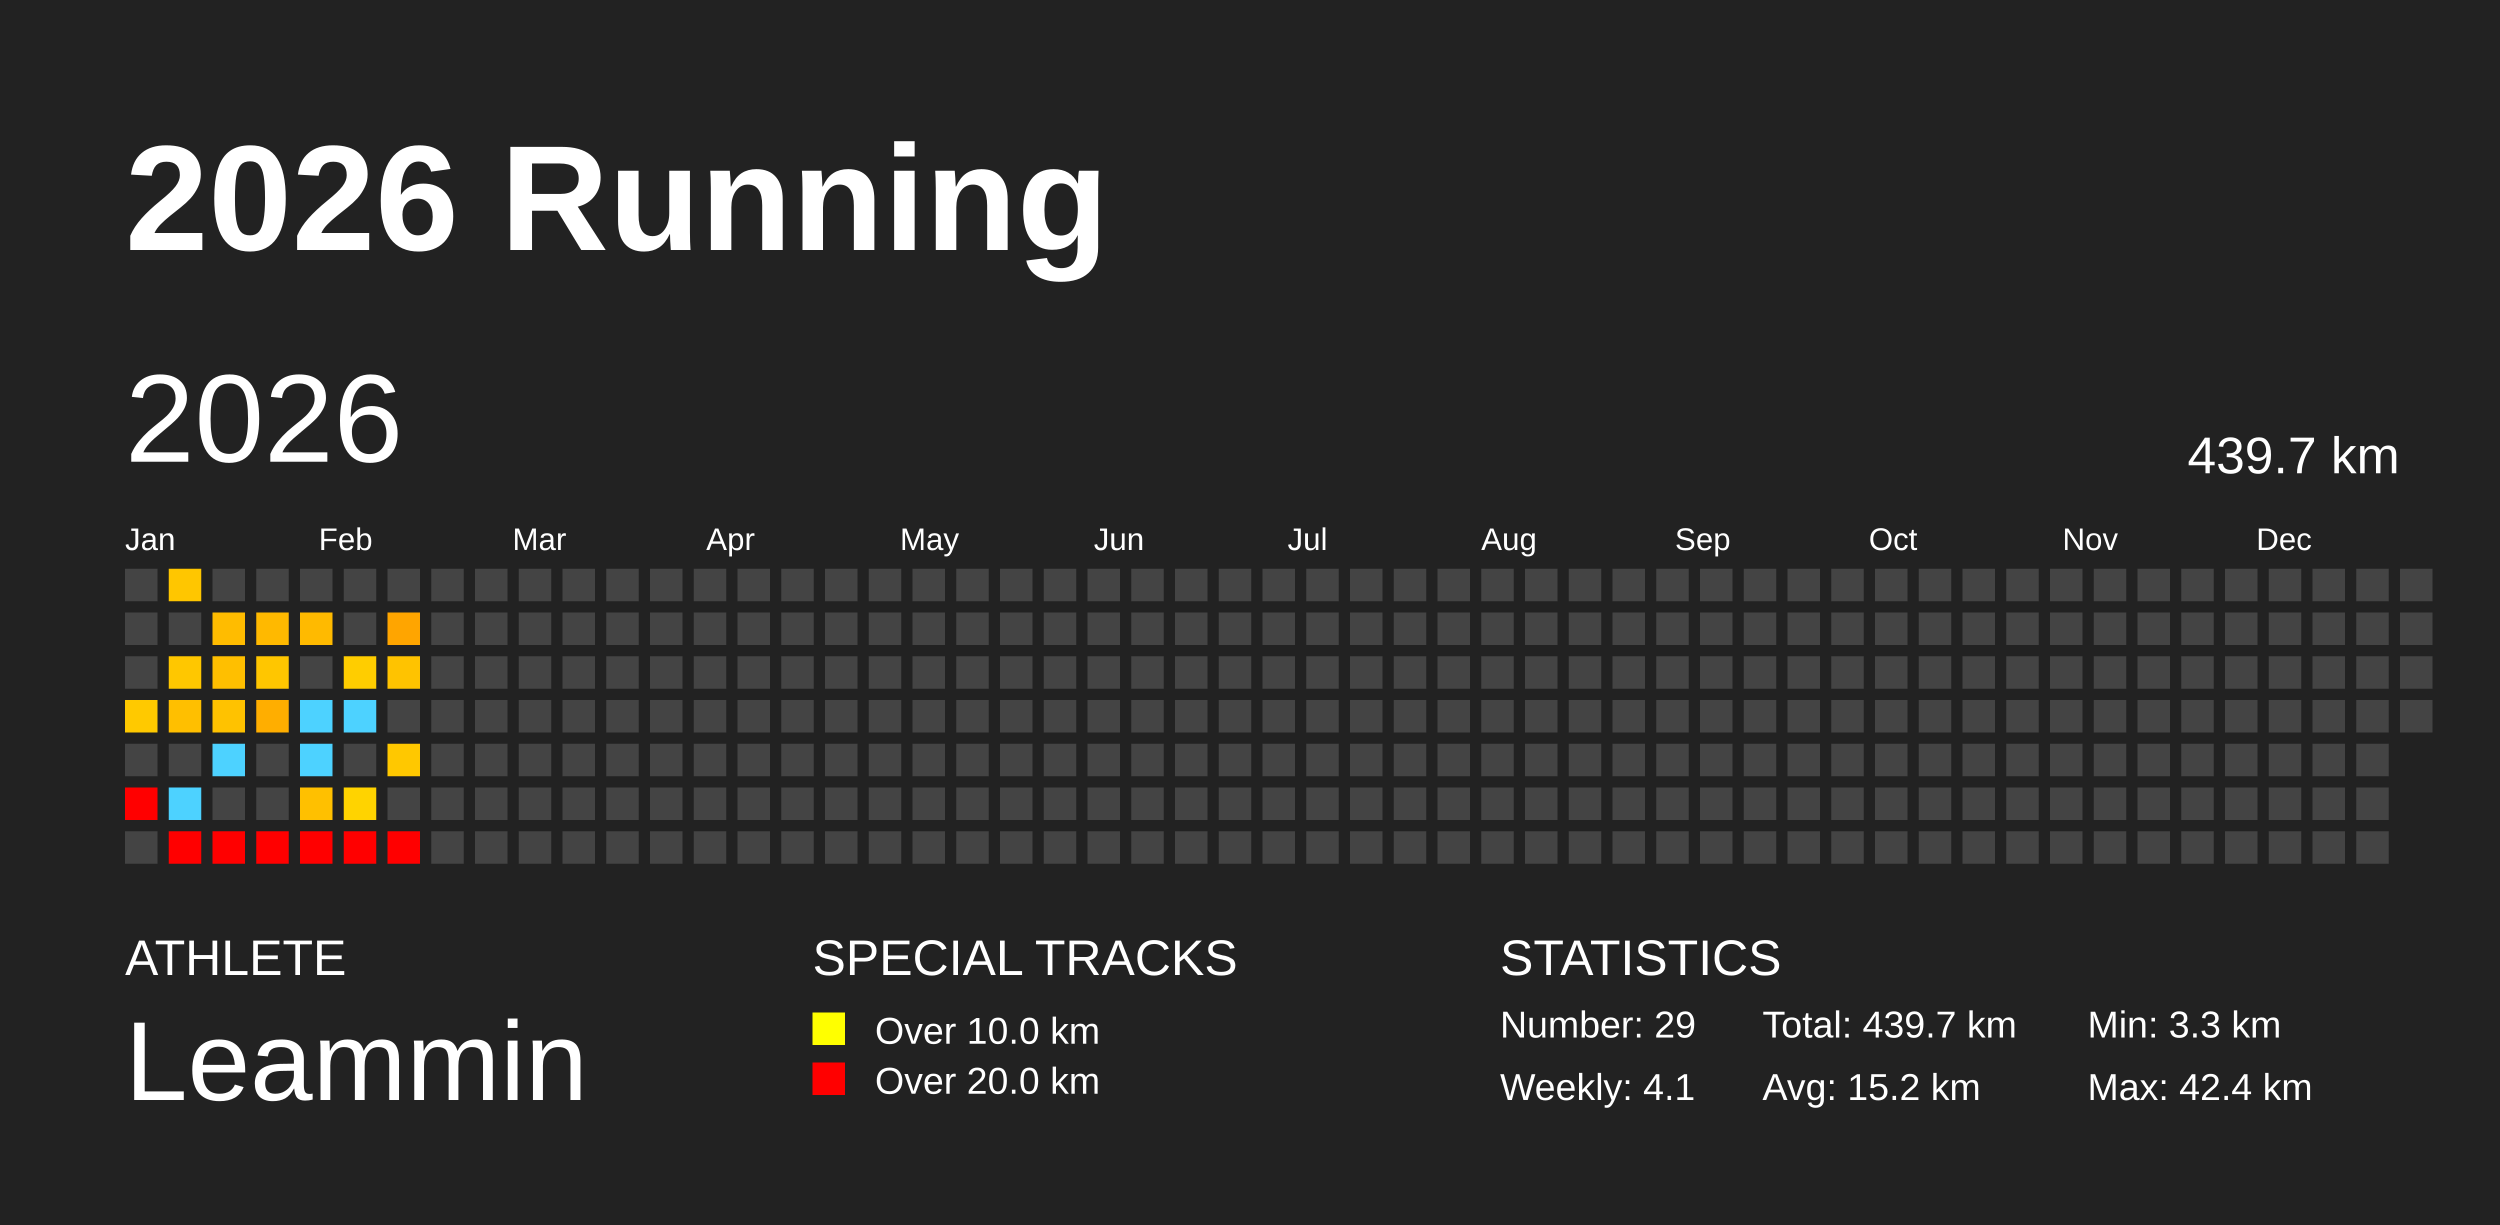
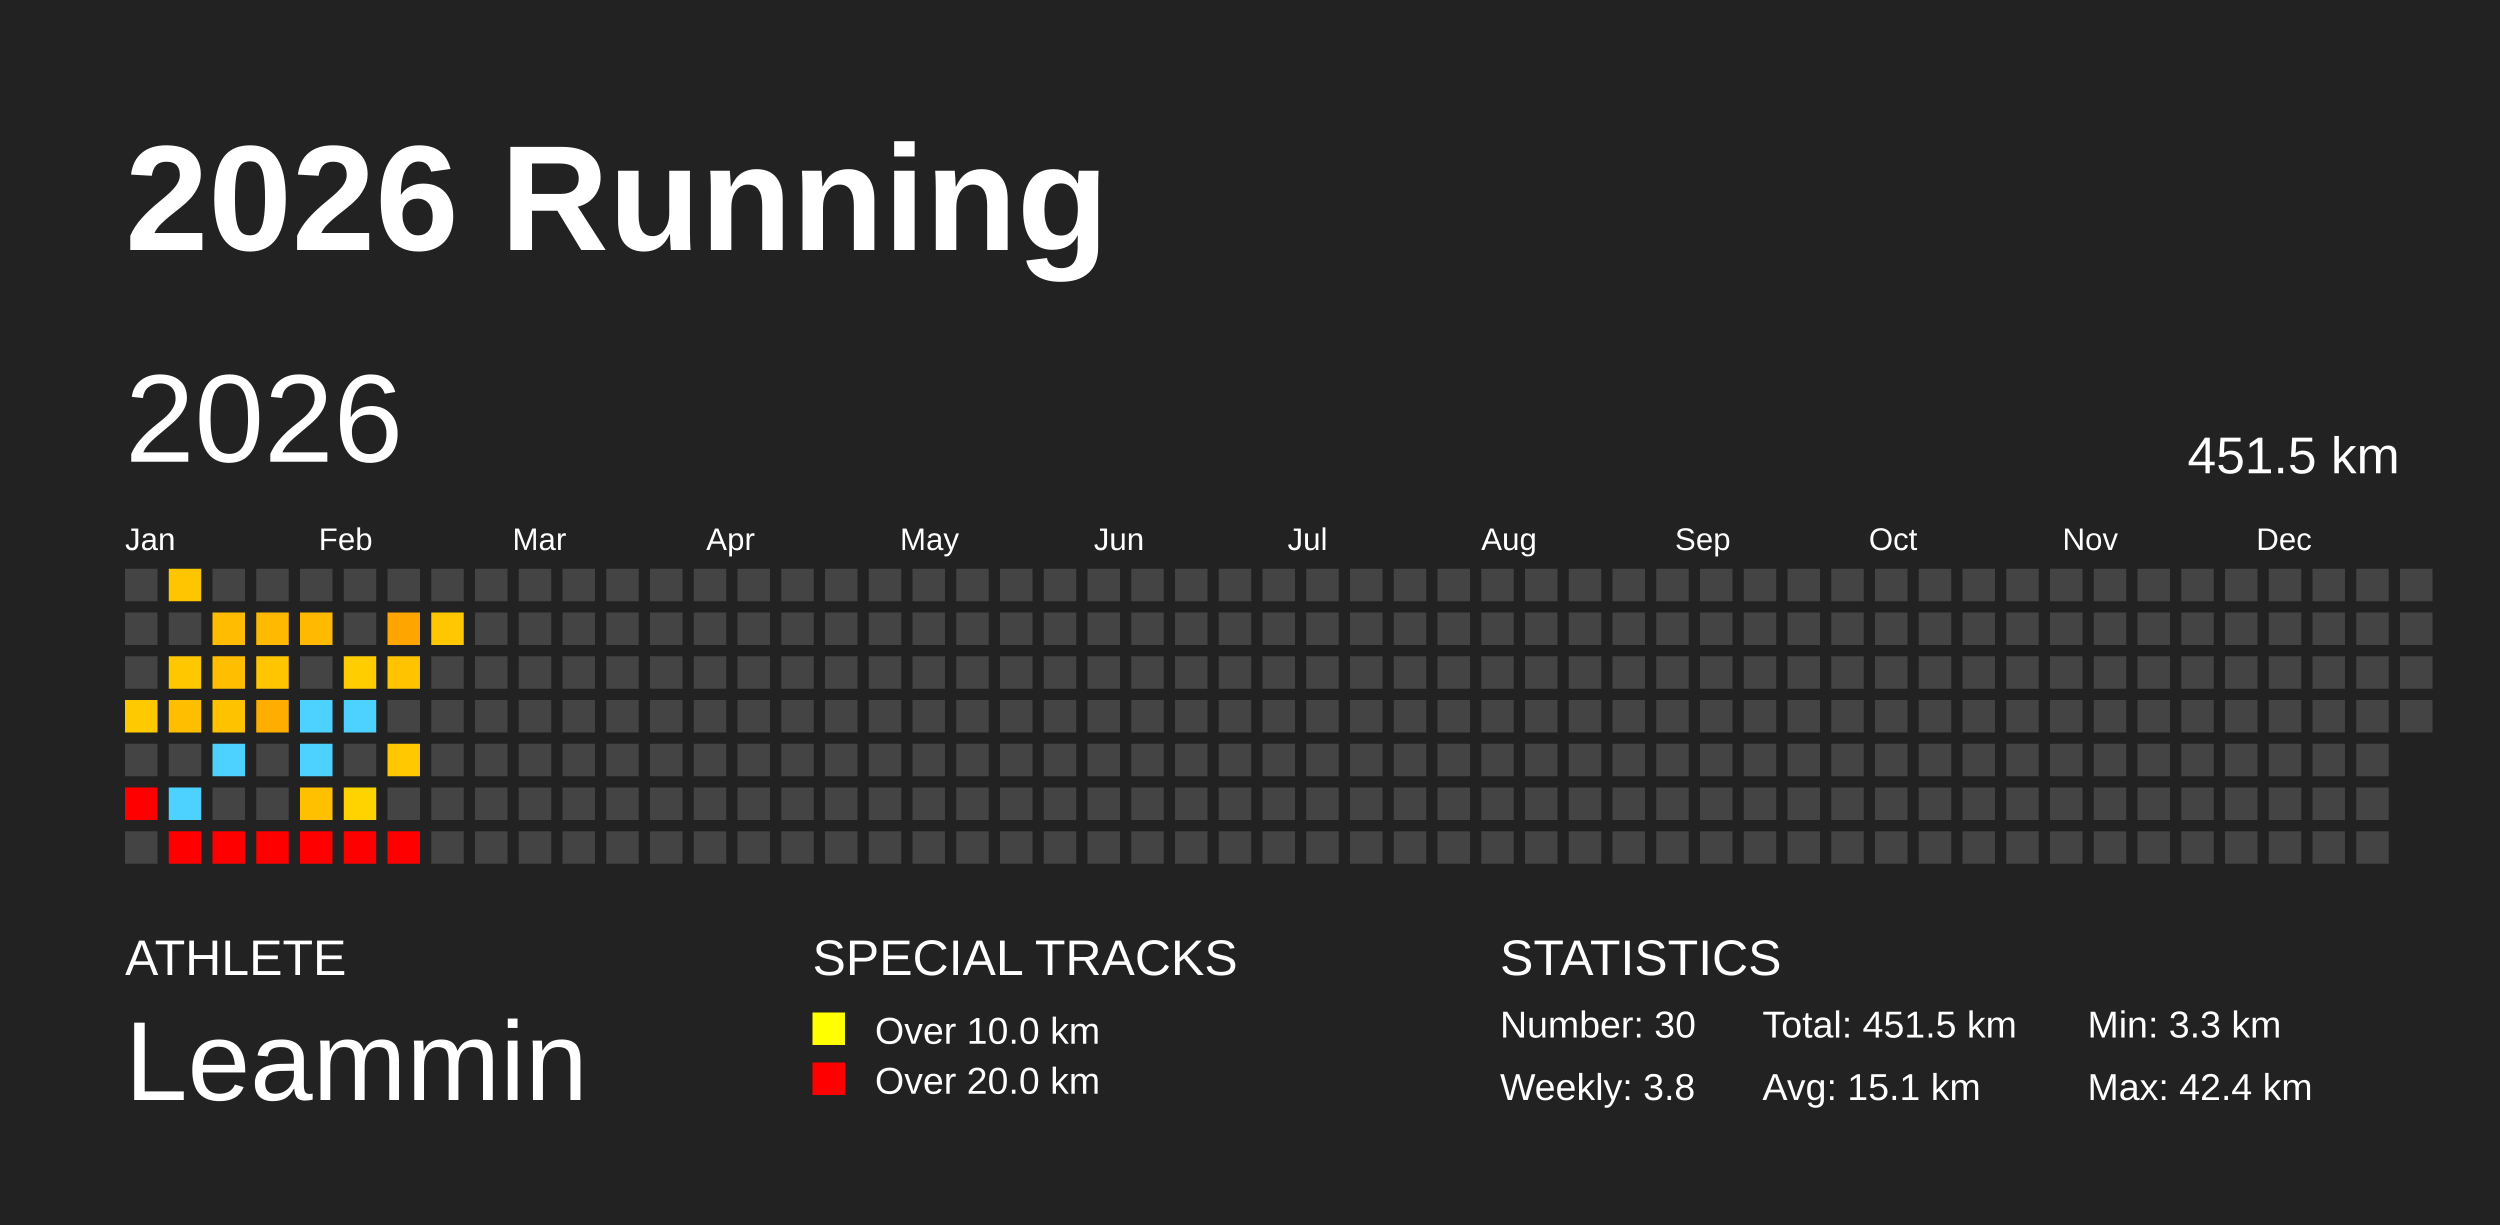
<svg xmlns="http://www.w3.org/2000/svg" baseProfile="full" height="98mm" version="1.1" viewBox="0,0,200,98" width="200mm">
  <defs />
  <rect fill="#222222" height="98" width="200" x="0" y="0" />
  <text fill="#FFFFFF" style="font-size:12px; font-family:Arial; font-weight:bold;" x="10" y="20">2026 Running</text>
  <text fill="#FFFFFF" style="font-size:4px; font-family:Arial" x="10" y="78">ATHLETE</text>
  <text fill="#FFFFFF" style="font-size:9px; font-family:Arial" x="10" y="88">Leammin</text>
  <text fill="#FFFFFF" style="font-size:4px; font-family:Arial" x="65" y="78">SPECIAL TRACKS</text>
  <rect fill="yellow" height="2.6" width="2.6" x="65" y="81" />
  <text fill="#FFFFFF" style="font-size:3px; font-family:Arial" x="70" y="83.5">Over 10.0 km</text>
  <rect fill="red" height="2.6" width="2.6" x="65" y="85" />
  <text fill="#FFFFFF" style="font-size:3px; font-family:Arial" x="70" y="87.5">Over 20.0 km</text>
  <text fill="#FFFFFF" style="font-size:4px; font-family:Arial" x="120" y="78">STATISTICS</text>
-   <text fill="#FFFFFF" style="font-size:3px; font-family:Arial" x="120" y="83">Number: 29</text>
-   <text fill="#FFFFFF" style="font-size:3px; font-family:Arial" x="120" y="88">Weekly: 4.1</text>
-   <text fill="#FFFFFF" style="font-size:3px; font-family:Arial" x="141" y="83">Total: 439.7 km</text>
-   <text fill="#FFFFFF" style="font-size:3px; font-family:Arial" x="141" y="88">Avg: 15.2 km</text>
+   <text fill="#FFFFFF" style="font-size:3px; font-family:Arial" x="120" y="83">Number: 30</text>
+   <text fill="#FFFFFF" style="font-size:3px; font-family:Arial" x="120" y="88">Weekly: 3.8</text>
+   <text fill="#FFFFFF" style="font-size:3px; font-family:Arial" x="141" y="83">Total: 451.5 km</text>
+   <text fill="#FFFFFF" style="font-size:3px; font-family:Arial" x="141" y="88">Avg: 15.1 km</text>
  <text fill="#FFFFFF" style="font-size:3px; font-family:Arial" x="167" y="83">Min: 3.3 km</text>
  <text fill="#FFFFFF" style="font-size:3px; font-family:Arial" x="167" y="88">Max: 42.4 km</text>
  <text dominant-baseline="hanging" fill="#FFFFFF" style="font-size:10.0px; font-family:Arial;" x="10" y="30">2026</text>
-   <text dominant-baseline="hanging" fill="#FFFFFF" style="font-size:4.125px; font-family:Arial;" x="175" y="35">439.7 km</text>
+   <text dominant-baseline="hanging" fill="#FFFFFF" style="font-size:4.125px; font-family:Arial;" x="175" y="35">451.5 km</text>
  <text fill="#FFFFFF" style="font-size:2.5px; font-family:Arial" x="10.0" y="44">Jan</text>
  <text fill="#FFFFFF" style="font-size:2.5px; font-family:Arial" x="25.5" y="44">Feb</text>
  <text fill="#FFFFFF" style="font-size:2.5px; font-family:Arial" x="41.0" y="44">Mar</text>
  <text fill="#FFFFFF" style="font-size:2.5px; font-family:Arial" x="56.5" y="44">Apr</text>
  <text fill="#FFFFFF" style="font-size:2.5px; font-family:Arial" x="72.0" y="44">May</text>
  <text fill="#FFFFFF" style="font-size:2.5px; font-family:Arial" x="87.5" y="44">Jun</text>
  <text fill="#FFFFFF" style="font-size:2.5px; font-family:Arial" x="103.0" y="44">Jul</text>
  <text fill="#FFFFFF" style="font-size:2.5px; font-family:Arial" x="118.5" y="44">Aug</text>
  <text fill="#FFFFFF" style="font-size:2.5px; font-family:Arial" x="134.0" y="44">Sep</text>
  <text fill="#FFFFFF" style="font-size:2.5px; font-family:Arial" x="149.5" y="44">Oct</text>
  <text fill="#FFFFFF" style="font-size:2.5px; font-family:Arial" x="165.0" y="44">Nov</text>
  <text fill="#FFFFFF" style="font-size:2.5px; font-family:Arial" x="180.5" y="44">Dec</text>
  <rect fill="#444444" height="2.6" width="2.6" x="10.0" y="45.5" />
  <rect fill="#444444" height="2.6" width="2.6" x="10.0" y="49.0" />
  <rect fill="#444444" height="2.6" width="2.6" x="10.0" y="52.5" />
  <rect fill="#ffc900" height="2.6" width="2.6" x="10.0" y="56.0" />
  <rect fill="#444444" height="2.6" width="2.6" x="10.0" y="59.5" />
  <rect fill="red" height="2.6" width="2.6" x="10.0" y="63.0" />
  <rect fill="#444444" height="2.6" width="2.6" x="10.0" y="66.5" />
  <rect fill="#ffc600" height="2.6" width="2.6" x="13.5" y="45.5" />
  <rect fill="#444444" height="2.6" width="2.6" x="13.5" y="49.0" />
  <rect fill="#ffc700" height="2.6" width="2.6" x="13.5" y="52.5" />
  <rect fill="#ffbf00" height="2.6" width="2.6" x="13.5" y="56.0" />
  <rect fill="#444444" height="2.6" width="2.6" x="13.5" y="59.5" />
  <rect fill="#4dd2ff" height="2.6" width="2.6" x="13.5" y="63.0" />
  <rect fill="red" height="2.6" width="2.6" x="13.5" y="66.5" />
  <rect fill="#444444" height="2.6" width="2.6" x="17.0" y="45.5" />
  <rect fill="#ffbc00" height="2.6" width="2.6" x="17.0" y="49.0" />
  <rect fill="#ffbf00" height="2.6" width="2.6" x="17.0" y="52.5" />
  <rect fill="#ffc200" height="2.6" width="2.6" x="17.0" y="56.0" />
  <rect fill="#4dd2ff" height="2.6" width="2.6" x="17.0" y="59.5" />
  <rect fill="#444444" height="2.6" width="2.6" x="17.0" y="63.0" />
  <rect fill="red" height="2.6" width="2.6" x="17.0" y="66.5" />
  <rect fill="#444444" height="2.6" width="2.6" x="20.5" y="45.5" />
  <rect fill="#ffb900" height="2.6" width="2.6" x="20.5" y="49.0" />
  <rect fill="#ffc600" height="2.6" width="2.6" x="20.5" y="52.5" />
  <rect fill="#ffae00" height="2.6" width="2.6" x="20.5" y="56.0" />
  <rect fill="#444444" height="2.6" width="2.6" x="20.5" y="59.5" />
  <rect fill="#444444" height="2.6" width="2.6" x="20.5" y="63.0" />
  <rect fill="red" height="2.6" width="2.6" x="20.5" y="66.5" />
  <rect fill="#444444" height="2.6" width="2.6" x="24.0" y="45.5" />
  <rect fill="#ffba00" height="2.6" width="2.6" x="24.0" y="49.0" />
  <rect fill="#444444" height="2.6" width="2.6" x="24.0" y="52.5" />
  <rect fill="#4dd2ff" height="2.6" width="2.6" x="24.0" y="56.0" />
  <rect fill="#4dd2ff" height="2.6" width="2.6" x="24.0" y="59.5" />
  <rect fill="#ffc000" height="2.6" width="2.6" x="24.0" y="63.0" />
  <rect fill="red" height="2.6" width="2.6" x="24.0" y="66.5" />
  <rect fill="#444444" height="2.6" width="2.6" x="27.5" y="45.5" />
  <rect fill="#444444" height="2.6" width="2.6" x="27.5" y="49.0" />
  <rect fill="#ffcd00" height="2.6" width="2.6" x="27.5" y="52.5" />
  <rect fill="#4dd2ff" height="2.6" width="2.6" x="27.5" y="56.0" />
  <rect fill="#444444" height="2.6" width="2.6" x="27.5" y="59.5" />
  <rect fill="#ffd300" height="2.6" width="2.6" x="27.5" y="63.0" />
  <rect fill="red" height="2.6" width="2.6" x="27.5" y="66.5" />
  <rect fill="#444444" height="2.6" width="2.6" x="31.0" y="45.5" />
  <rect fill="#ffa500" height="2.6" width="2.6" x="31.0" y="49.0" />
  <rect fill="#ffc300" height="2.6" width="2.6" x="31.0" y="52.5" />
  <rect fill="#444444" height="2.6" width="2.6" x="31.0" y="56.0" />
  <rect fill="#ffc800" height="2.6" width="2.6" x="31.0" y="59.5" />
  <rect fill="#444444" height="2.6" width="2.6" x="31.0" y="63.0" />
  <rect fill="red" height="2.6" width="2.6" x="31.0" y="66.5" />
  <rect fill="#444444" height="2.6" width="2.6" x="34.5" y="45.5" />
-   <rect fill="#444444" height="2.6" width="2.6" x="34.5" y="49.0" />
+   <rect fill="#ffc700" height="2.6" width="2.6" x="34.5" y="49.0" />
  <rect fill="#444444" height="2.6" width="2.6" x="34.5" y="52.5" />
  <rect fill="#444444" height="2.6" width="2.6" x="34.5" y="56.0" />
  <rect fill="#444444" height="2.6" width="2.6" x="34.5" y="59.5" />
  <rect fill="#444444" height="2.6" width="2.6" x="34.5" y="63.0" />
  <rect fill="#444444" height="2.6" width="2.6" x="34.5" y="66.5" />
  <rect fill="#444444" height="2.6" width="2.6" x="38.0" y="45.5" />
  <rect fill="#444444" height="2.6" width="2.6" x="38.0" y="49.0" />
  <rect fill="#444444" height="2.6" width="2.6" x="38.0" y="52.5" />
  <rect fill="#444444" height="2.6" width="2.6" x="38.0" y="56.0" />
  <rect fill="#444444" height="2.6" width="2.6" x="38.0" y="59.5" />
  <rect fill="#444444" height="2.6" width="2.6" x="38.0" y="63.0" />
  <rect fill="#444444" height="2.6" width="2.6" x="38.0" y="66.5" />
  <rect fill="#444444" height="2.6" width="2.6" x="41.5" y="45.5" />
  <rect fill="#444444" height="2.6" width="2.6" x="41.5" y="49.0" />
  <rect fill="#444444" height="2.6" width="2.6" x="41.5" y="52.5" />
  <rect fill="#444444" height="2.6" width="2.6" x="41.5" y="56.0" />
  <rect fill="#444444" height="2.6" width="2.6" x="41.5" y="59.5" />
  <rect fill="#444444" height="2.6" width="2.6" x="41.5" y="63.0" />
  <rect fill="#444444" height="2.6" width="2.6" x="41.5" y="66.5" />
  <rect fill="#444444" height="2.6" width="2.6" x="45.0" y="45.5" />
  <rect fill="#444444" height="2.6" width="2.6" x="45.0" y="49.0" />
  <rect fill="#444444" height="2.6" width="2.6" x="45.0" y="52.5" />
  <rect fill="#444444" height="2.6" width="2.6" x="45.0" y="56.0" />
  <rect fill="#444444" height="2.6" width="2.6" x="45.0" y="59.5" />
  <rect fill="#444444" height="2.6" width="2.6" x="45.0" y="63.0" />
  <rect fill="#444444" height="2.6" width="2.6" x="45.0" y="66.5" />
  <rect fill="#444444" height="2.6" width="2.6" x="48.5" y="45.5" />
  <rect fill="#444444" height="2.6" width="2.6" x="48.5" y="49.0" />
  <rect fill="#444444" height="2.6" width="2.6" x="48.5" y="52.5" />
  <rect fill="#444444" height="2.6" width="2.6" x="48.5" y="56.0" />
  <rect fill="#444444" height="2.6" width="2.6" x="48.5" y="59.5" />
  <rect fill="#444444" height="2.6" width="2.6" x="48.5" y="63.0" />
  <rect fill="#444444" height="2.6" width="2.6" x="48.5" y="66.5" />
  <rect fill="#444444" height="2.6" width="2.6" x="52.0" y="45.5" />
  <rect fill="#444444" height="2.6" width="2.6" x="52.0" y="49.0" />
  <rect fill="#444444" height="2.6" width="2.6" x="52.0" y="52.5" />
  <rect fill="#444444" height="2.6" width="2.6" x="52.0" y="56.0" />
  <rect fill="#444444" height="2.6" width="2.6" x="52.0" y="59.5" />
  <rect fill="#444444" height="2.6" width="2.6" x="52.0" y="63.0" />
  <rect fill="#444444" height="2.6" width="2.6" x="52.0" y="66.5" />
  <rect fill="#444444" height="2.6" width="2.6" x="55.5" y="45.5" />
  <rect fill="#444444" height="2.6" width="2.6" x="55.5" y="49.0" />
  <rect fill="#444444" height="2.6" width="2.6" x="55.5" y="52.5" />
  <rect fill="#444444" height="2.6" width="2.6" x="55.5" y="56.0" />
  <rect fill="#444444" height="2.6" width="2.6" x="55.5" y="59.5" />
  <rect fill="#444444" height="2.6" width="2.6" x="55.5" y="63.0" />
  <rect fill="#444444" height="2.6" width="2.6" x="55.5" y="66.5" />
  <rect fill="#444444" height="2.6" width="2.6" x="59.0" y="45.5" />
  <rect fill="#444444" height="2.6" width="2.6" x="59.0" y="49.0" />
  <rect fill="#444444" height="2.6" width="2.6" x="59.0" y="52.5" />
  <rect fill="#444444" height="2.6" width="2.6" x="59.0" y="56.0" />
  <rect fill="#444444" height="2.6" width="2.6" x="59.0" y="59.5" />
  <rect fill="#444444" height="2.6" width="2.6" x="59.0" y="63.0" />
  <rect fill="#444444" height="2.6" width="2.6" x="59.0" y="66.5" />
  <rect fill="#444444" height="2.6" width="2.6" x="62.5" y="45.5" />
  <rect fill="#444444" height="2.6" width="2.6" x="62.5" y="49.0" />
  <rect fill="#444444" height="2.6" width="2.6" x="62.5" y="52.5" />
  <rect fill="#444444" height="2.6" width="2.6" x="62.5" y="56.0" />
  <rect fill="#444444" height="2.6" width="2.6" x="62.5" y="59.5" />
  <rect fill="#444444" height="2.6" width="2.6" x="62.5" y="63.0" />
  <rect fill="#444444" height="2.6" width="2.6" x="62.5" y="66.5" />
  <rect fill="#444444" height="2.6" width="2.6" x="66.0" y="45.5" />
  <rect fill="#444444" height="2.6" width="2.6" x="66.0" y="49.0" />
  <rect fill="#444444" height="2.6" width="2.6" x="66.0" y="52.5" />
  <rect fill="#444444" height="2.6" width="2.6" x="66.0" y="56.0" />
  <rect fill="#444444" height="2.6" width="2.6" x="66.0" y="59.5" />
  <rect fill="#444444" height="2.6" width="2.6" x="66.0" y="63.0" />
  <rect fill="#444444" height="2.6" width="2.6" x="66.0" y="66.5" />
  <rect fill="#444444" height="2.6" width="2.6" x="69.5" y="45.5" />
  <rect fill="#444444" height="2.6" width="2.6" x="69.5" y="49.0" />
  <rect fill="#444444" height="2.6" width="2.6" x="69.5" y="52.5" />
  <rect fill="#444444" height="2.6" width="2.6" x="69.5" y="56.0" />
  <rect fill="#444444" height="2.6" width="2.6" x="69.5" y="59.5" />
  <rect fill="#444444" height="2.6" width="2.6" x="69.5" y="63.0" />
  <rect fill="#444444" height="2.6" width="2.6" x="69.5" y="66.5" />
  <rect fill="#444444" height="2.6" width="2.6" x="73.0" y="45.5" />
  <rect fill="#444444" height="2.6" width="2.6" x="73.0" y="49.0" />
  <rect fill="#444444" height="2.6" width="2.6" x="73.0" y="52.5" />
  <rect fill="#444444" height="2.6" width="2.6" x="73.0" y="56.0" />
  <rect fill="#444444" height="2.6" width="2.6" x="73.0" y="59.5" />
  <rect fill="#444444" height="2.6" width="2.6" x="73.0" y="63.0" />
  <rect fill="#444444" height="2.6" width="2.6" x="73.0" y="66.5" />
  <rect fill="#444444" height="2.6" width="2.6" x="76.5" y="45.5" />
  <rect fill="#444444" height="2.6" width="2.6" x="76.5" y="49.0" />
  <rect fill="#444444" height="2.6" width="2.6" x="76.5" y="52.5" />
  <rect fill="#444444" height="2.6" width="2.6" x="76.5" y="56.0" />
  <rect fill="#444444" height="2.6" width="2.6" x="76.5" y="59.5" />
  <rect fill="#444444" height="2.6" width="2.6" x="76.5" y="63.0" />
  <rect fill="#444444" height="2.6" width="2.6" x="76.5" y="66.5" />
  <rect fill="#444444" height="2.6" width="2.6" x="80.0" y="45.5" />
  <rect fill="#444444" height="2.6" width="2.6" x="80.0" y="49.0" />
  <rect fill="#444444" height="2.6" width="2.6" x="80.0" y="52.5" />
  <rect fill="#444444" height="2.6" width="2.6" x="80.0" y="56.0" />
  <rect fill="#444444" height="2.6" width="2.6" x="80.0" y="59.5" />
  <rect fill="#444444" height="2.6" width="2.6" x="80.0" y="63.0" />
  <rect fill="#444444" height="2.6" width="2.6" x="80.0" y="66.5" />
  <rect fill="#444444" height="2.6" width="2.6" x="83.5" y="45.5" />
  <rect fill="#444444" height="2.6" width="2.6" x="83.5" y="49.0" />
  <rect fill="#444444" height="2.6" width="2.6" x="83.5" y="52.5" />
  <rect fill="#444444" height="2.6" width="2.6" x="83.5" y="56.0" />
  <rect fill="#444444" height="2.6" width="2.6" x="83.5" y="59.5" />
  <rect fill="#444444" height="2.6" width="2.6" x="83.5" y="63.0" />
  <rect fill="#444444" height="2.6" width="2.6" x="83.5" y="66.5" />
  <rect fill="#444444" height="2.6" width="2.6" x="87.0" y="45.5" />
  <rect fill="#444444" height="2.6" width="2.6" x="87.0" y="49.0" />
  <rect fill="#444444" height="2.6" width="2.6" x="87.0" y="52.5" />
  <rect fill="#444444" height="2.6" width="2.6" x="87.0" y="56.0" />
  <rect fill="#444444" height="2.6" width="2.6" x="87.0" y="59.5" />
  <rect fill="#444444" height="2.6" width="2.6" x="87.0" y="63.0" />
  <rect fill="#444444" height="2.6" width="2.6" x="87.0" y="66.5" />
  <rect fill="#444444" height="2.6" width="2.6" x="90.5" y="45.5" />
  <rect fill="#444444" height="2.6" width="2.6" x="90.5" y="49.0" />
  <rect fill="#444444" height="2.6" width="2.6" x="90.5" y="52.5" />
  <rect fill="#444444" height="2.6" width="2.6" x="90.5" y="56.0" />
  <rect fill="#444444" height="2.6" width="2.6" x="90.5" y="59.5" />
  <rect fill="#444444" height="2.6" width="2.6" x="90.5" y="63.0" />
  <rect fill="#444444" height="2.6" width="2.6" x="90.5" y="66.5" />
  <rect fill="#444444" height="2.6" width="2.6" x="94.0" y="45.5" />
  <rect fill="#444444" height="2.6" width="2.6" x="94.0" y="49.0" />
  <rect fill="#444444" height="2.6" width="2.6" x="94.0" y="52.5" />
  <rect fill="#444444" height="2.6" width="2.6" x="94.0" y="56.0" />
  <rect fill="#444444" height="2.6" width="2.6" x="94.0" y="59.5" />
  <rect fill="#444444" height="2.6" width="2.6" x="94.0" y="63.0" />
  <rect fill="#444444" height="2.6" width="2.6" x="94.0" y="66.5" />
  <rect fill="#444444" height="2.6" width="2.6" x="97.5" y="45.5" />
  <rect fill="#444444" height="2.6" width="2.6" x="97.5" y="49.0" />
  <rect fill="#444444" height="2.6" width="2.6" x="97.5" y="52.5" />
  <rect fill="#444444" height="2.6" width="2.6" x="97.5" y="56.0" />
  <rect fill="#444444" height="2.6" width="2.6" x="97.5" y="59.5" />
  <rect fill="#444444" height="2.6" width="2.6" x="97.5" y="63.0" />
  <rect fill="#444444" height="2.6" width="2.6" x="97.5" y="66.5" />
  <rect fill="#444444" height="2.6" width="2.6" x="101.0" y="45.5" />
  <rect fill="#444444" height="2.6" width="2.6" x="101.0" y="49.0" />
  <rect fill="#444444" height="2.6" width="2.6" x="101.0" y="52.5" />
  <rect fill="#444444" height="2.6" width="2.6" x="101.0" y="56.0" />
  <rect fill="#444444" height="2.6" width="2.6" x="101.0" y="59.5" />
  <rect fill="#444444" height="2.6" width="2.6" x="101.0" y="63.0" />
  <rect fill="#444444" height="2.6" width="2.6" x="101.0" y="66.5" />
  <rect fill="#444444" height="2.6" width="2.6" x="104.5" y="45.5" />
  <rect fill="#444444" height="2.6" width="2.6" x="104.5" y="49.0" />
  <rect fill="#444444" height="2.6" width="2.6" x="104.5" y="52.5" />
  <rect fill="#444444" height="2.6" width="2.6" x="104.5" y="56.0" />
  <rect fill="#444444" height="2.6" width="2.6" x="104.5" y="59.5" />
  <rect fill="#444444" height="2.6" width="2.6" x="104.5" y="63.0" />
  <rect fill="#444444" height="2.6" width="2.6" x="104.5" y="66.5" />
  <rect fill="#444444" height="2.6" width="2.6" x="108.0" y="45.5" />
  <rect fill="#444444" height="2.6" width="2.6" x="108.0" y="49.0" />
  <rect fill="#444444" height="2.6" width="2.6" x="108.0" y="52.5" />
  <rect fill="#444444" height="2.6" width="2.6" x="108.0" y="56.0" />
  <rect fill="#444444" height="2.6" width="2.6" x="108.0" y="59.5" />
  <rect fill="#444444" height="2.6" width="2.6" x="108.0" y="63.0" />
  <rect fill="#444444" height="2.6" width="2.6" x="108.0" y="66.5" />
  <rect fill="#444444" height="2.6" width="2.6" x="111.5" y="45.5" />
  <rect fill="#444444" height="2.6" width="2.6" x="111.5" y="49.0" />
  <rect fill="#444444" height="2.6" width="2.6" x="111.5" y="52.5" />
  <rect fill="#444444" height="2.6" width="2.6" x="111.5" y="56.0" />
  <rect fill="#444444" height="2.6" width="2.6" x="111.5" y="59.5" />
  <rect fill="#444444" height="2.6" width="2.6" x="111.5" y="63.0" />
  <rect fill="#444444" height="2.6" width="2.6" x="111.5" y="66.5" />
  <rect fill="#444444" height="2.6" width="2.6" x="115.0" y="45.5" />
  <rect fill="#444444" height="2.6" width="2.6" x="115.0" y="49.0" />
  <rect fill="#444444" height="2.6" width="2.6" x="115.0" y="52.5" />
  <rect fill="#444444" height="2.6" width="2.6" x="115.0" y="56.0" />
  <rect fill="#444444" height="2.6" width="2.6" x="115.0" y="59.5" />
  <rect fill="#444444" height="2.6" width="2.6" x="115.0" y="63.0" />
  <rect fill="#444444" height="2.6" width="2.6" x="115.0" y="66.5" />
  <rect fill="#444444" height="2.6" width="2.6" x="118.5" y="45.5" />
  <rect fill="#444444" height="2.6" width="2.6" x="118.5" y="49.0" />
  <rect fill="#444444" height="2.6" width="2.6" x="118.5" y="52.5" />
  <rect fill="#444444" height="2.6" width="2.6" x="118.5" y="56.0" />
  <rect fill="#444444" height="2.6" width="2.6" x="118.5" y="59.5" />
  <rect fill="#444444" height="2.6" width="2.6" x="118.5" y="63.0" />
  <rect fill="#444444" height="2.6" width="2.6" x="118.5" y="66.5" />
  <rect fill="#444444" height="2.6" width="2.6" x="122.0" y="45.5" />
  <rect fill="#444444" height="2.6" width="2.6" x="122.0" y="49.0" />
  <rect fill="#444444" height="2.6" width="2.6" x="122.0" y="52.5" />
  <rect fill="#444444" height="2.6" width="2.6" x="122.0" y="56.0" />
  <rect fill="#444444" height="2.6" width="2.6" x="122.0" y="59.5" />
  <rect fill="#444444" height="2.6" width="2.6" x="122.0" y="63.0" />
  <rect fill="#444444" height="2.6" width="2.6" x="122.0" y="66.5" />
  <rect fill="#444444" height="2.6" width="2.6" x="125.5" y="45.5" />
  <rect fill="#444444" height="2.6" width="2.6" x="125.5" y="49.0" />
  <rect fill="#444444" height="2.6" width="2.6" x="125.5" y="52.5" />
  <rect fill="#444444" height="2.6" width="2.6" x="125.5" y="56.0" />
  <rect fill="#444444" height="2.6" width="2.6" x="125.5" y="59.5" />
  <rect fill="#444444" height="2.6" width="2.6" x="125.5" y="63.0" />
  <rect fill="#444444" height="2.6" width="2.6" x="125.5" y="66.5" />
  <rect fill="#444444" height="2.6" width="2.6" x="129.0" y="45.5" />
  <rect fill="#444444" height="2.6" width="2.6" x="129.0" y="49.0" />
  <rect fill="#444444" height="2.6" width="2.6" x="129.0" y="52.5" />
  <rect fill="#444444" height="2.6" width="2.6" x="129.0" y="56.0" />
  <rect fill="#444444" height="2.6" width="2.6" x="129.0" y="59.5" />
  <rect fill="#444444" height="2.6" width="2.6" x="129.0" y="63.0" />
  <rect fill="#444444" height="2.6" width="2.6" x="129.0" y="66.5" />
  <rect fill="#444444" height="2.6" width="2.6" x="132.5" y="45.5" />
  <rect fill="#444444" height="2.6" width="2.6" x="132.5" y="49.0" />
  <rect fill="#444444" height="2.6" width="2.6" x="132.5" y="52.5" />
  <rect fill="#444444" height="2.6" width="2.6" x="132.5" y="56.0" />
  <rect fill="#444444" height="2.6" width="2.6" x="132.5" y="59.5" />
  <rect fill="#444444" height="2.6" width="2.6" x="132.5" y="63.0" />
  <rect fill="#444444" height="2.6" width="2.6" x="132.5" y="66.5" />
  <rect fill="#444444" height="2.6" width="2.6" x="136.0" y="45.5" />
  <rect fill="#444444" height="2.6" width="2.6" x="136.0" y="49.0" />
  <rect fill="#444444" height="2.6" width="2.6" x="136.0" y="52.5" />
  <rect fill="#444444" height="2.6" width="2.6" x="136.0" y="56.0" />
  <rect fill="#444444" height="2.6" width="2.6" x="136.0" y="59.5" />
  <rect fill="#444444" height="2.6" width="2.6" x="136.0" y="63.0" />
  <rect fill="#444444" height="2.6" width="2.6" x="136.0" y="66.5" />
  <rect fill="#444444" height="2.6" width="2.6" x="139.5" y="45.5" />
  <rect fill="#444444" height="2.6" width="2.6" x="139.5" y="49.0" />
  <rect fill="#444444" height="2.6" width="2.6" x="139.5" y="52.5" />
  <rect fill="#444444" height="2.6" width="2.6" x="139.5" y="56.0" />
  <rect fill="#444444" height="2.6" width="2.6" x="139.5" y="59.5" />
  <rect fill="#444444" height="2.6" width="2.6" x="139.5" y="63.0" />
  <rect fill="#444444" height="2.6" width="2.6" x="139.5" y="66.5" />
  <rect fill="#444444" height="2.6" width="2.6" x="143.0" y="45.5" />
  <rect fill="#444444" height="2.6" width="2.6" x="143.0" y="49.0" />
  <rect fill="#444444" height="2.6" width="2.6" x="143.0" y="52.5" />
  <rect fill="#444444" height="2.6" width="2.6" x="143.0" y="56.0" />
  <rect fill="#444444" height="2.6" width="2.6" x="143.0" y="59.5" />
  <rect fill="#444444" height="2.6" width="2.6" x="143.0" y="63.0" />
  <rect fill="#444444" height="2.6" width="2.6" x="143.0" y="66.5" />
  <rect fill="#444444" height="2.6" width="2.6" x="146.5" y="45.5" />
  <rect fill="#444444" height="2.6" width="2.6" x="146.5" y="49.0" />
  <rect fill="#444444" height="2.6" width="2.6" x="146.5" y="52.5" />
  <rect fill="#444444" height="2.6" width="2.6" x="146.5" y="56.0" />
  <rect fill="#444444" height="2.6" width="2.6" x="146.5" y="59.5" />
  <rect fill="#444444" height="2.6" width="2.6" x="146.5" y="63.0" />
  <rect fill="#444444" height="2.6" width="2.6" x="146.5" y="66.5" />
  <rect fill="#444444" height="2.6" width="2.6" x="150.0" y="45.5" />
  <rect fill="#444444" height="2.6" width="2.6" x="150.0" y="49.0" />
  <rect fill="#444444" height="2.6" width="2.6" x="150.0" y="52.5" />
  <rect fill="#444444" height="2.6" width="2.6" x="150.0" y="56.0" />
  <rect fill="#444444" height="2.6" width="2.6" x="150.0" y="59.5" />
  <rect fill="#444444" height="2.6" width="2.6" x="150.0" y="63.0" />
  <rect fill="#444444" height="2.6" width="2.6" x="150.0" y="66.5" />
  <rect fill="#444444" height="2.6" width="2.6" x="153.5" y="45.5" />
  <rect fill="#444444" height="2.6" width="2.6" x="153.5" y="49.0" />
  <rect fill="#444444" height="2.6" width="2.6" x="153.5" y="52.5" />
  <rect fill="#444444" height="2.6" width="2.6" x="153.5" y="56.0" />
  <rect fill="#444444" height="2.6" width="2.6" x="153.5" y="59.5" />
  <rect fill="#444444" height="2.6" width="2.6" x="153.5" y="63.0" />
  <rect fill="#444444" height="2.6" width="2.6" x="153.5" y="66.5" />
  <rect fill="#444444" height="2.6" width="2.6" x="157.0" y="45.5" />
  <rect fill="#444444" height="2.6" width="2.6" x="157.0" y="49.0" />
  <rect fill="#444444" height="2.6" width="2.6" x="157.0" y="52.5" />
  <rect fill="#444444" height="2.6" width="2.6" x="157.0" y="56.0" />
  <rect fill="#444444" height="2.6" width="2.6" x="157.0" y="59.5" />
  <rect fill="#444444" height="2.6" width="2.6" x="157.0" y="63.0" />
  <rect fill="#444444" height="2.6" width="2.6" x="157.0" y="66.5" />
  <rect fill="#444444" height="2.6" width="2.6" x="160.5" y="45.5" />
  <rect fill="#444444" height="2.6" width="2.6" x="160.5" y="49.0" />
  <rect fill="#444444" height="2.6" width="2.6" x="160.5" y="52.5" />
  <rect fill="#444444" height="2.6" width="2.6" x="160.5" y="56.0" />
  <rect fill="#444444" height="2.6" width="2.6" x="160.5" y="59.5" />
  <rect fill="#444444" height="2.6" width="2.6" x="160.5" y="63.0" />
  <rect fill="#444444" height="2.6" width="2.6" x="160.5" y="66.5" />
  <rect fill="#444444" height="2.6" width="2.6" x="164.0" y="45.5" />
  <rect fill="#444444" height="2.6" width="2.6" x="164.0" y="49.0" />
  <rect fill="#444444" height="2.6" width="2.6" x="164.0" y="52.5" />
  <rect fill="#444444" height="2.6" width="2.6" x="164.0" y="56.0" />
  <rect fill="#444444" height="2.6" width="2.6" x="164.0" y="59.5" />
  <rect fill="#444444" height="2.6" width="2.6" x="164.0" y="63.0" />
  <rect fill="#444444" height="2.6" width="2.6" x="164.0" y="66.5" />
  <rect fill="#444444" height="2.6" width="2.6" x="167.5" y="45.5" />
  <rect fill="#444444" height="2.6" width="2.6" x="167.5" y="49.0" />
  <rect fill="#444444" height="2.6" width="2.6" x="167.5" y="52.5" />
  <rect fill="#444444" height="2.6" width="2.6" x="167.5" y="56.0" />
  <rect fill="#444444" height="2.6" width="2.6" x="167.5" y="59.5" />
  <rect fill="#444444" height="2.6" width="2.6" x="167.5" y="63.0" />
  <rect fill="#444444" height="2.6" width="2.6" x="167.5" y="66.5" />
  <rect fill="#444444" height="2.6" width="2.6" x="171.0" y="45.5" />
  <rect fill="#444444" height="2.6" width="2.6" x="171.0" y="49.0" />
  <rect fill="#444444" height="2.6" width="2.6" x="171.0" y="52.5" />
  <rect fill="#444444" height="2.6" width="2.6" x="171.0" y="56.0" />
  <rect fill="#444444" height="2.6" width="2.6" x="171.0" y="59.5" />
  <rect fill="#444444" height="2.6" width="2.6" x="171.0" y="63.0" />
  <rect fill="#444444" height="2.6" width="2.6" x="171.0" y="66.5" />
  <rect fill="#444444" height="2.6" width="2.6" x="174.5" y="45.5" />
  <rect fill="#444444" height="2.6" width="2.6" x="174.5" y="49.0" />
  <rect fill="#444444" height="2.6" width="2.6" x="174.5" y="52.5" />
  <rect fill="#444444" height="2.6" width="2.6" x="174.5" y="56.0" />
  <rect fill="#444444" height="2.6" width="2.6" x="174.5" y="59.5" />
  <rect fill="#444444" height="2.6" width="2.6" x="174.5" y="63.0" />
  <rect fill="#444444" height="2.6" width="2.6" x="174.5" y="66.5" />
  <rect fill="#444444" height="2.6" width="2.6" x="178.0" y="45.5" />
  <rect fill="#444444" height="2.6" width="2.6" x="178.0" y="49.0" />
  <rect fill="#444444" height="2.6" width="2.6" x="178.0" y="52.5" />
  <rect fill="#444444" height="2.6" width="2.6" x="178.0" y="56.0" />
  <rect fill="#444444" height="2.6" width="2.6" x="178.0" y="59.5" />
  <rect fill="#444444" height="2.6" width="2.6" x="178.0" y="63.0" />
  <rect fill="#444444" height="2.6" width="2.6" x="178.0" y="66.5" />
  <rect fill="#444444" height="2.6" width="2.6" x="181.5" y="45.5" />
  <rect fill="#444444" height="2.6" width="2.6" x="181.5" y="49.0" />
  <rect fill="#444444" height="2.6" width="2.6" x="181.5" y="52.5" />
  <rect fill="#444444" height="2.6" width="2.6" x="181.5" y="56.0" />
  <rect fill="#444444" height="2.6" width="2.6" x="181.5" y="59.5" />
  <rect fill="#444444" height="2.6" width="2.6" x="181.5" y="63.0" />
  <rect fill="#444444" height="2.6" width="2.6" x="181.5" y="66.5" />
  <rect fill="#444444" height="2.6" width="2.6" x="185.0" y="45.5" />
  <rect fill="#444444" height="2.6" width="2.6" x="185.0" y="49.0" />
  <rect fill="#444444" height="2.6" width="2.6" x="185.0" y="52.5" />
  <rect fill="#444444" height="2.6" width="2.6" x="185.0" y="56.0" />
  <rect fill="#444444" height="2.6" width="2.6" x="185.0" y="59.5" />
  <rect fill="#444444" height="2.6" width="2.6" x="185.0" y="63.0" />
  <rect fill="#444444" height="2.6" width="2.6" x="185.0" y="66.5" />
  <rect fill="#444444" height="2.6" width="2.6" x="188.5" y="45.5" />
  <rect fill="#444444" height="2.6" width="2.6" x="188.5" y="49.0" />
  <rect fill="#444444" height="2.6" width="2.6" x="188.5" y="52.5" />
  <rect fill="#444444" height="2.6" width="2.6" x="188.5" y="56.0" />
  <rect fill="#444444" height="2.6" width="2.6" x="188.5" y="59.5" />
  <rect fill="#444444" height="2.6" width="2.6" x="188.5" y="63.0" />
  <rect fill="#444444" height="2.6" width="2.6" x="188.5" y="66.5" />
  <rect fill="#444444" height="2.6" width="2.6" x="192.0" y="45.5" />
  <rect fill="#444444" height="2.6" width="2.6" x="192.0" y="49.0" />
  <rect fill="#444444" height="2.6" width="2.6" x="192.0" y="52.5" />
  <rect fill="#444444" height="2.6" width="2.6" x="192.0" y="56.0" />
</svg>
